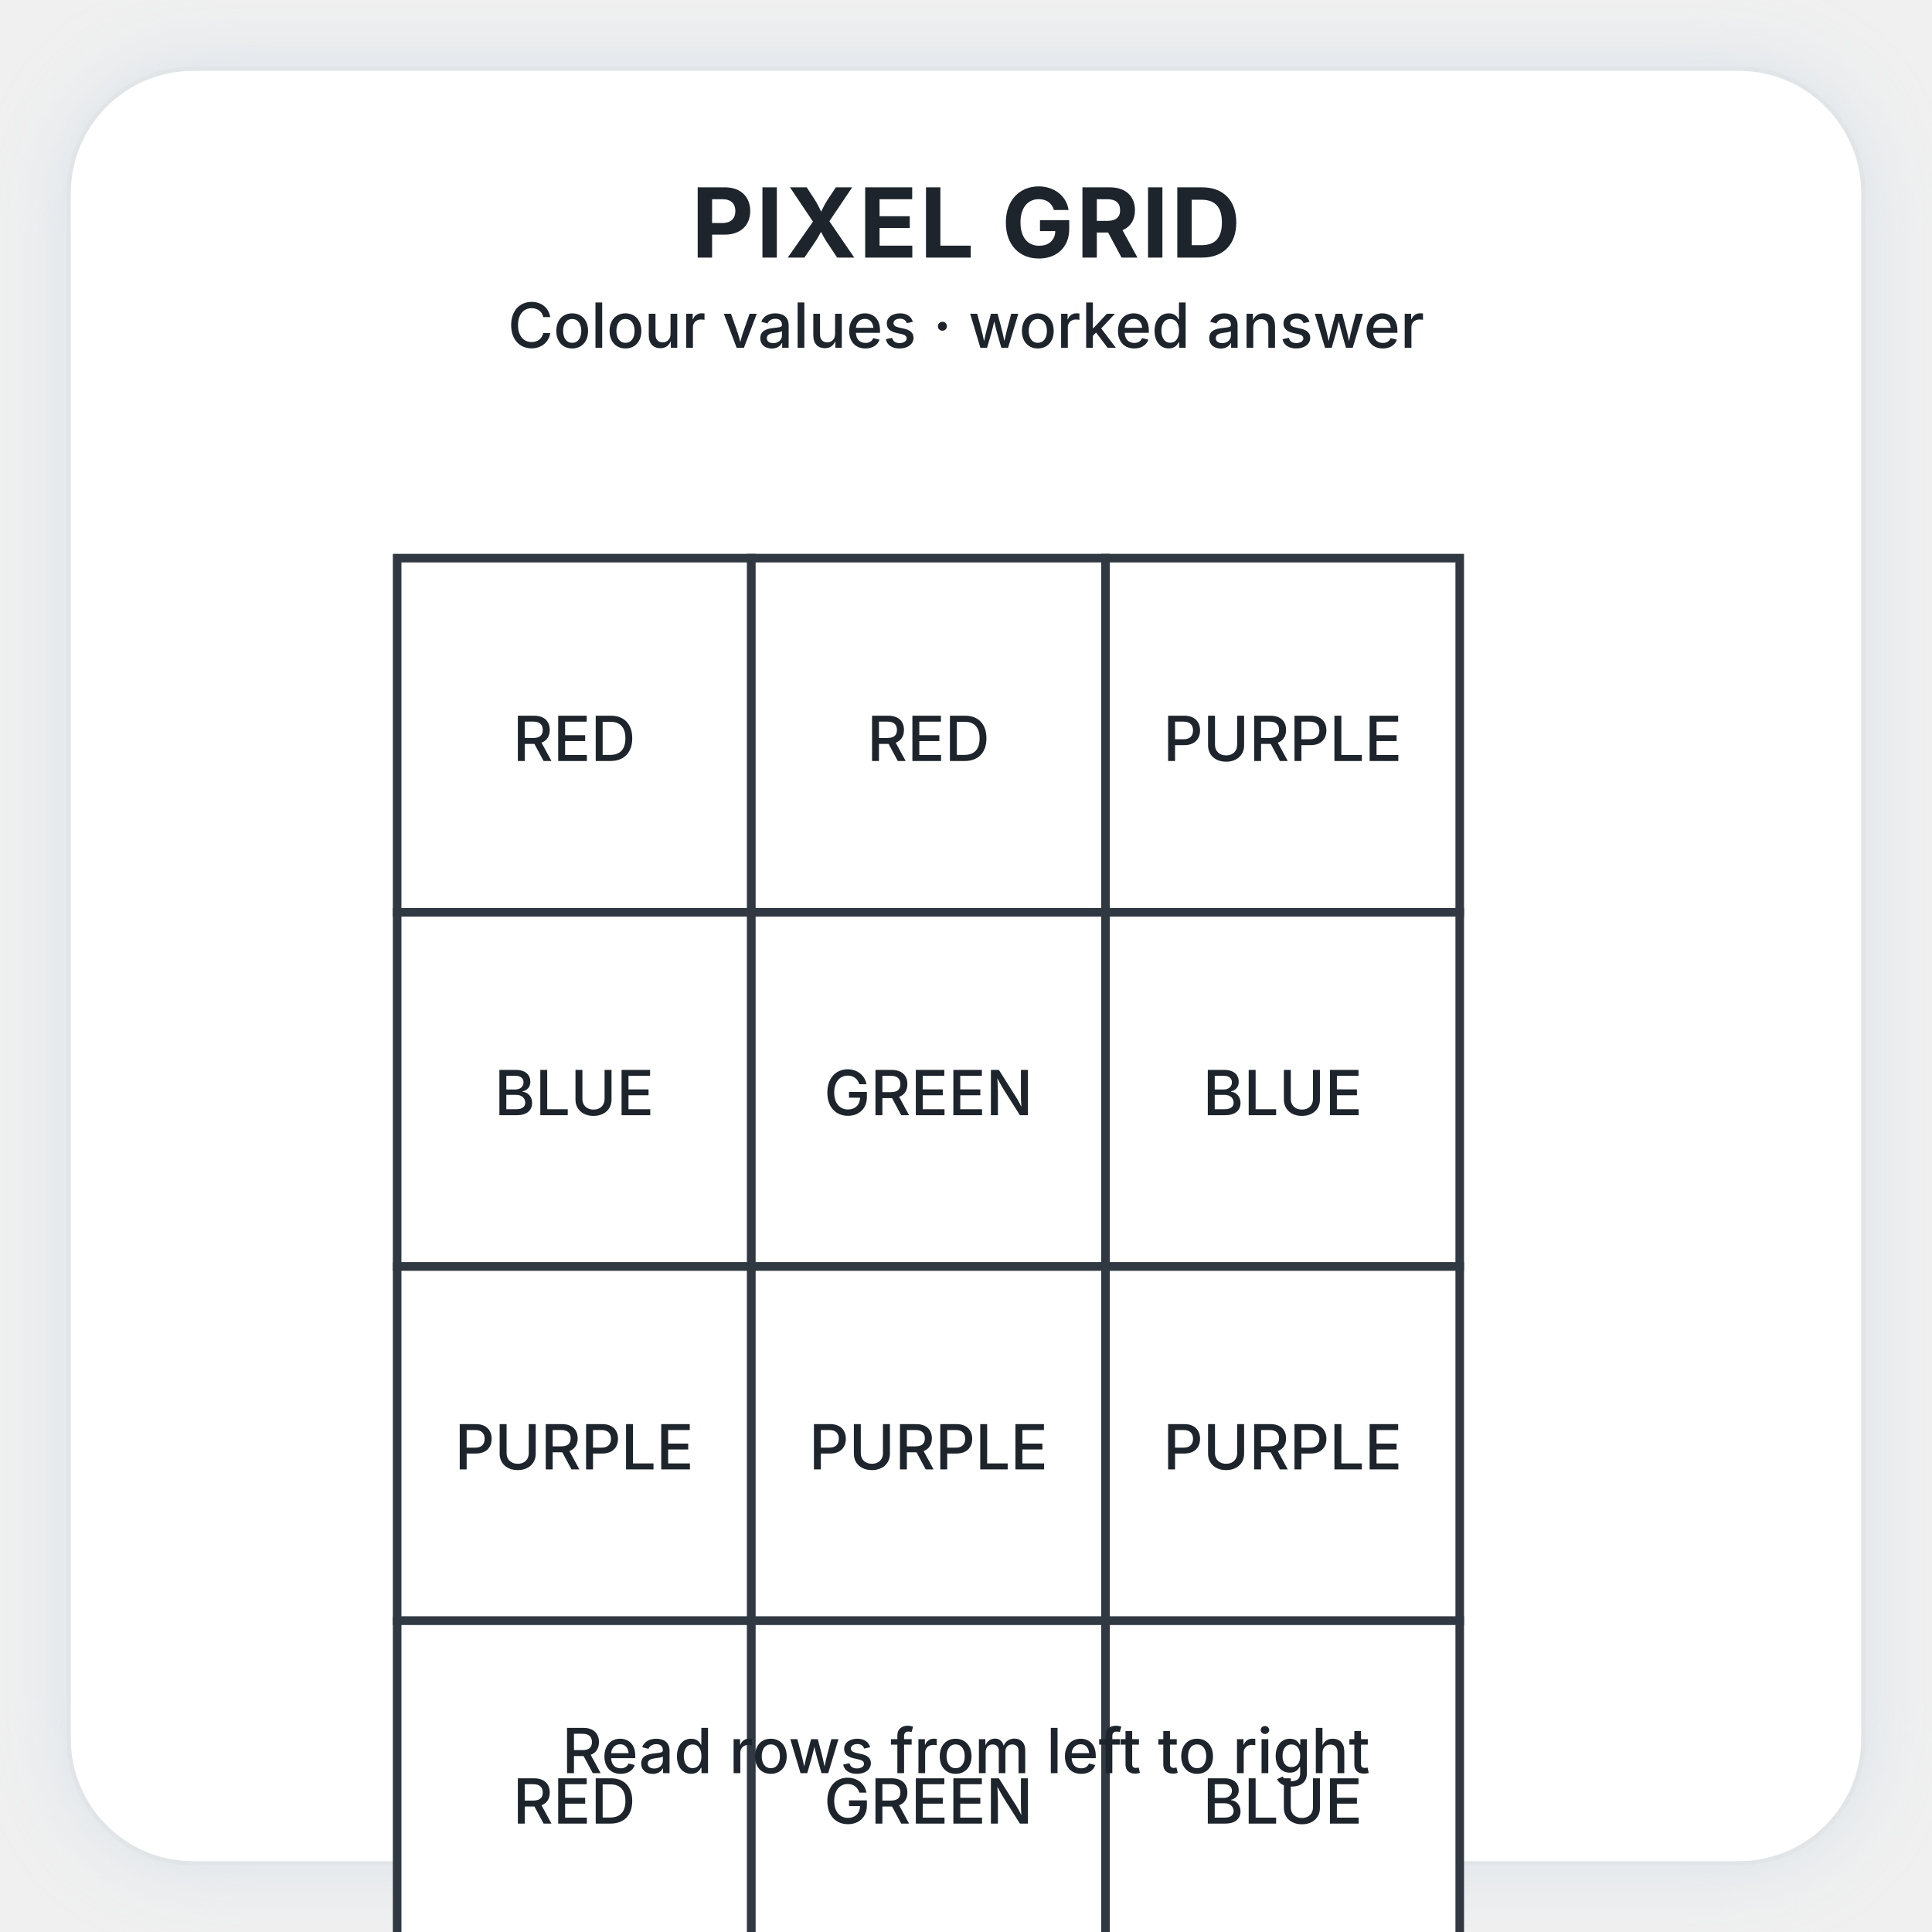
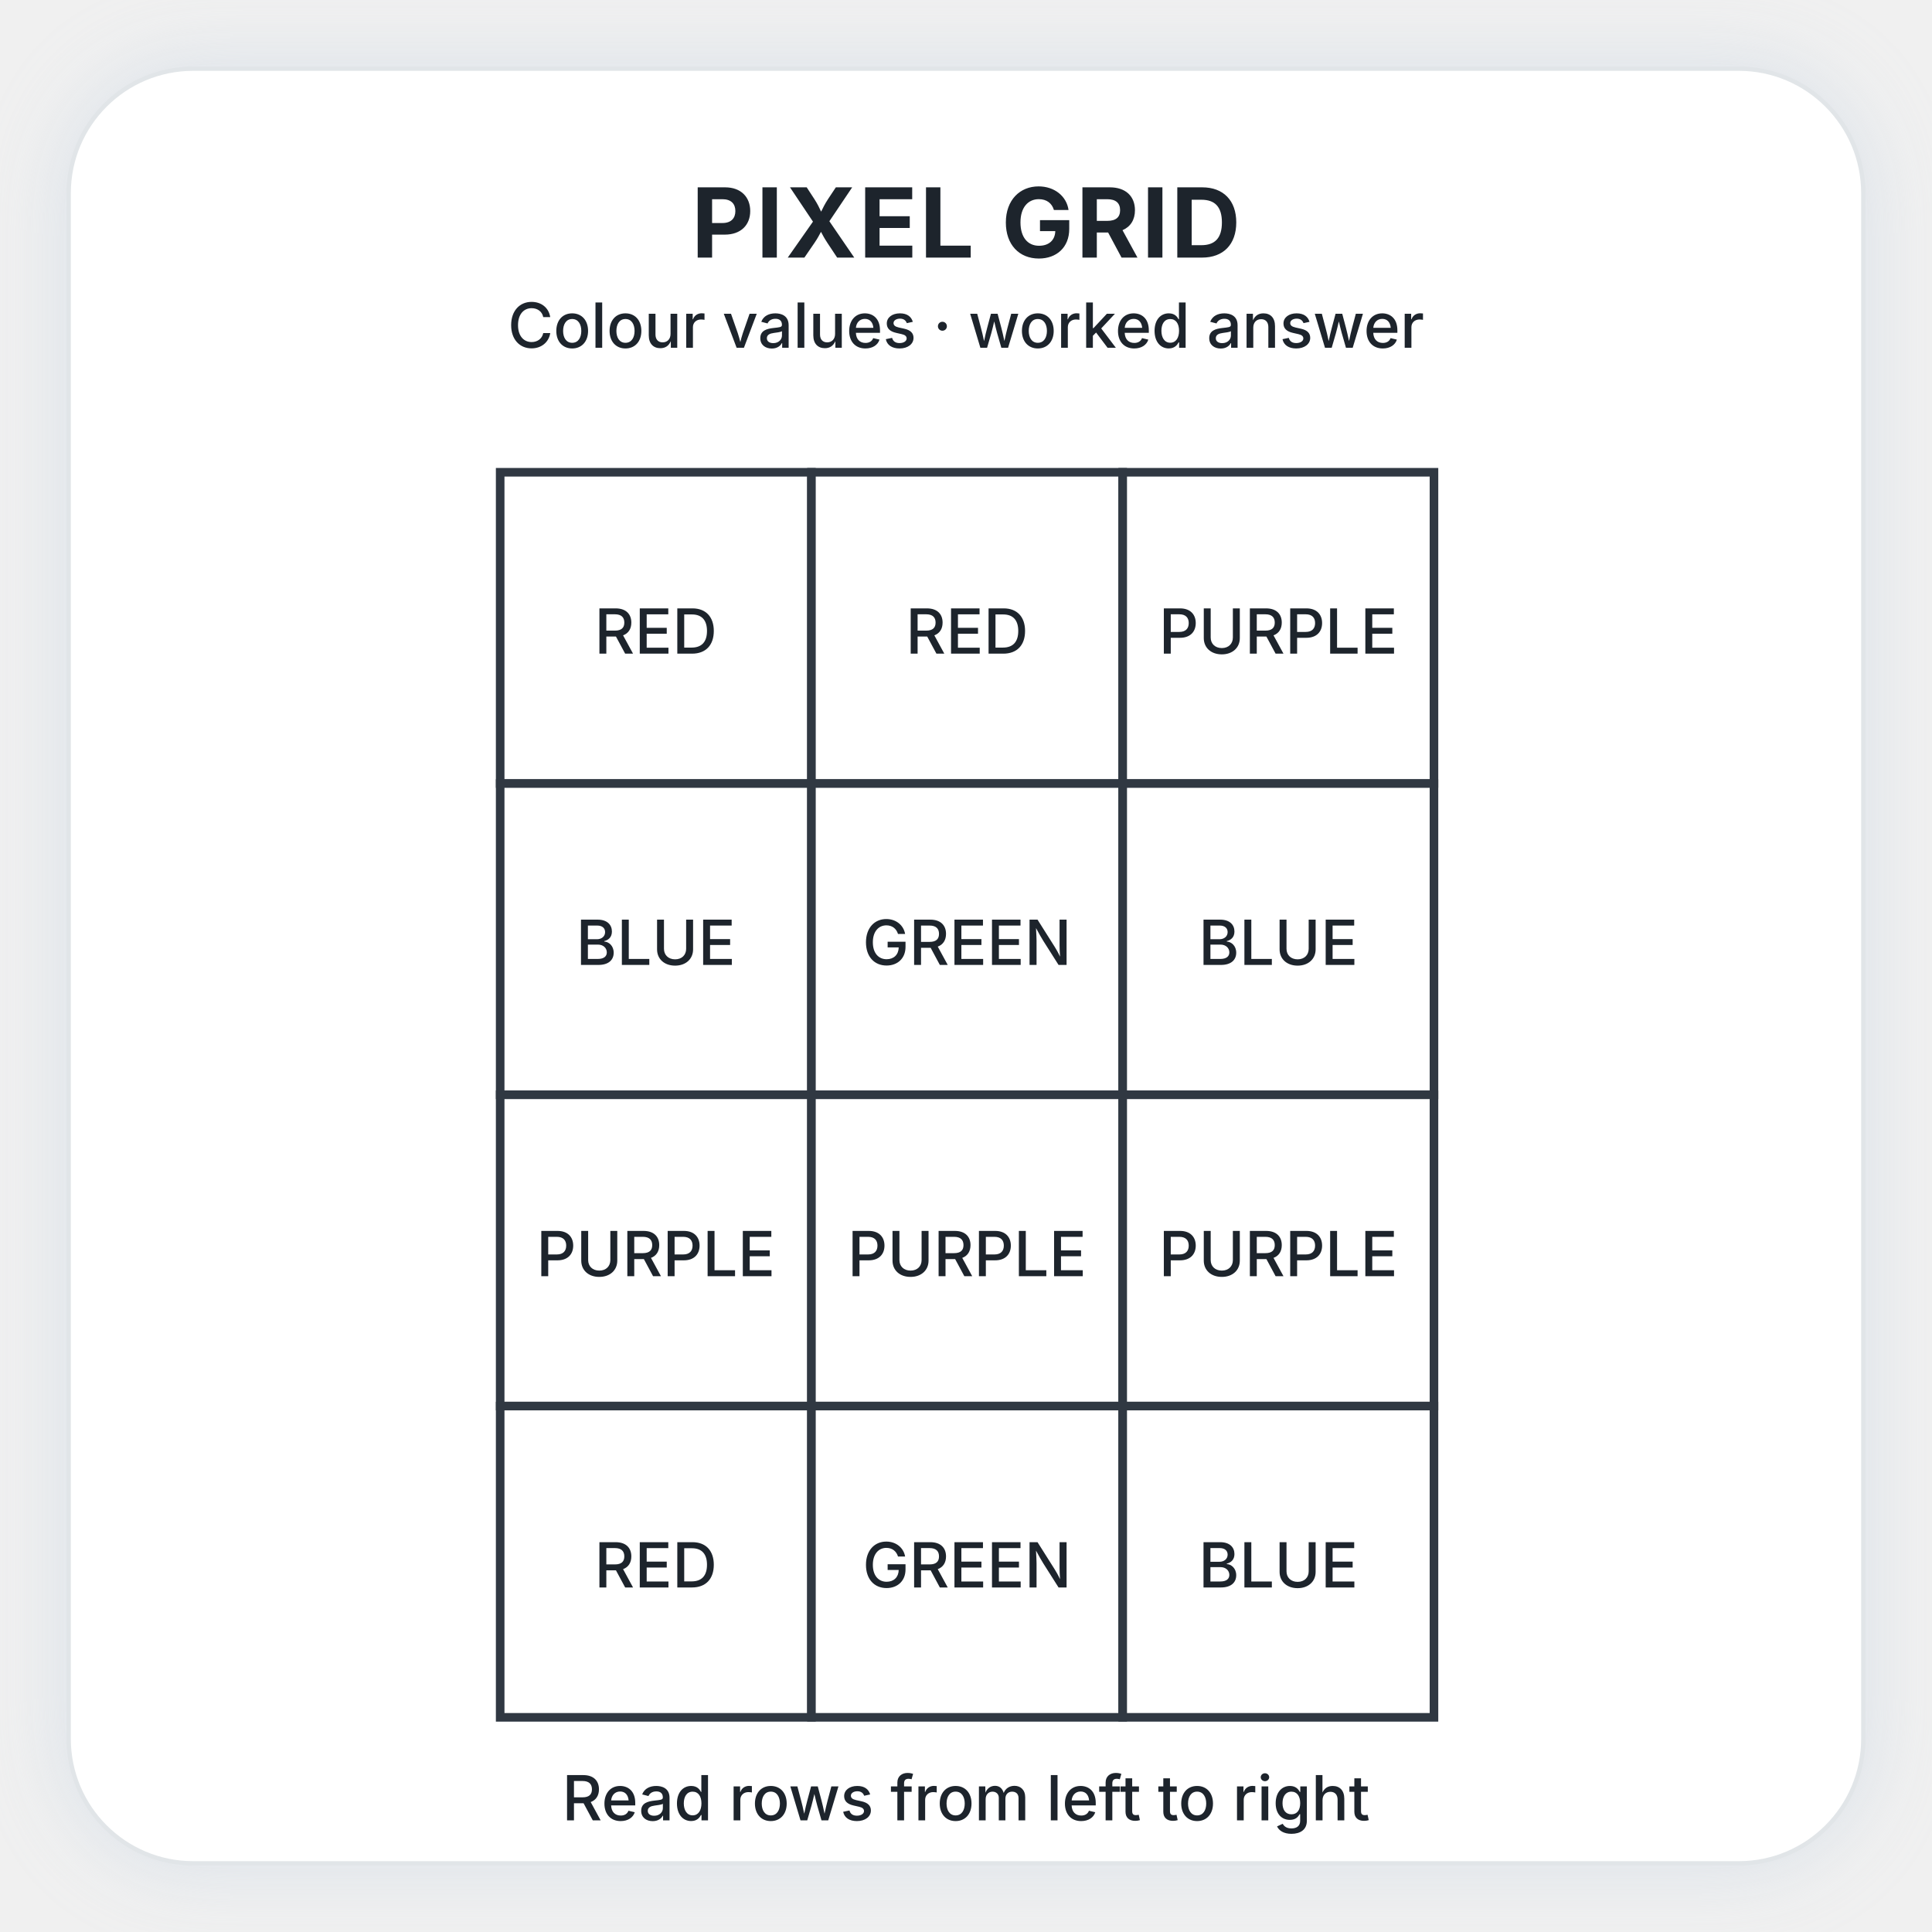
<svg xmlns="http://www.w3.org/2000/svg" viewBox="0 0 900 900" width="900" height="900" role="img" aria-labelledby="bitmap-answer-title bitmap-answer-desc">
  <defs>
    <filter id="softEdge" x="-25%" y="-25%" width="150%" height="150%">
      <feGaussianBlur stdDeviation="16" />
    </filter>
    <filter id="componentShadow" x="-20%" y="-20%" width="140%" height="140%">
      <feGaussianBlur stdDeviation="7" />
    </filter>
    <marker id="arrow" viewBox="0 0 10 10" refX="9" refY="5" markerWidth="8" markerHeight="8" orient="auto-start-reverse">
      <path d="M0 0 L10 5 L0 10" fill="#222b35" />
    </marker>
  </defs>
  <rect x="25" y="25" width="850" height="850" rx="68" fill="#c5d3e2" opacity=".38" filter="url(#softEdge)" />
  <rect x="32" y="32" width="836" height="836" rx="58" fill="#fff" stroke="#e1e5e8" stroke-width="2" />
  <style>
text{fill:#1d242c;font-family:Inter,Arial,Helvetica,sans-serif}
.head{font-weight:750;font-size:45px;letter-spacing:1px}
.label{font-weight:650;font-size:36px}
.small{font-weight:550;font-size:29px}
.big{font-weight:750;font-size:46px}
.link{fill:none;stroke:#242a32;stroke-width:5;stroke-linecap:round;stroke-linejoin:round}
.device{fill:#fff;stroke:#242a32;stroke-width:5;stroke-linejoin:round}
.gridline{fill:#fff;stroke:#303842;stroke-width:4}
</style>
  <text class="head" x="450" y="120" text-anchor="middle">PIXEL GRID</text>
  <text class="small" x="450" y="162" text-anchor="middle">Colour values · worked answer</text>
-   <rect class="gridline" x="185" y="260" width="165" height="165" />
-   <text class="small" x="267.5" y="354.5" text-anchor="middle">RED</text>
-   <rect class="gridline" x="350" y="260" width="165" height="165" />
-   <text class="small" x="432.5" y="354.5" text-anchor="middle">RED</text>
-   <rect class="gridline" x="515" y="260" width="165" height="165" />
-   <text class="small" x="597.5" y="354.5" text-anchor="middle">PURPLE</text>
-   <rect class="gridline" x="185" y="425" width="165" height="165" />
-   <text class="small" x="267.5" y="519.5" text-anchor="middle">BLUE</text>
-   <rect class="gridline" x="350" y="425" width="165" height="165" />
-   <text class="small" x="432.5" y="519.5" text-anchor="middle">GREEN</text>
-   <rect class="gridline" x="515" y="425" width="165" height="165" />
-   <text class="small" x="597.5" y="519.5" text-anchor="middle">BLUE</text>
-   <rect class="gridline" x="185" y="590" width="165" height="165" />
-   <text class="small" x="267.5" y="684.5" text-anchor="middle">PURPLE</text>
-   <rect class="gridline" x="350" y="590" width="165" height="165" />
-   <text class="small" x="432.5" y="684.5" text-anchor="middle">PURPLE</text>
-   <rect class="gridline" x="515" y="590" width="165" height="165" />
-   <text class="small" x="597.5" y="684.5" text-anchor="middle">PURPLE</text>
-   <rect class="gridline" x="185" y="755" width="165" height="165" />
-   <text class="small" x="267.5" y="849.5" text-anchor="middle">RED</text>
-   <rect class="gridline" x="350" y="755" width="165" height="165" />
-   <text class="small" x="432.5" y="849.5" text-anchor="middle">GREEN</text>
-   <rect class="gridline" x="515" y="755" width="165" height="165" />
-   <text class="small" x="597.5" y="849.5" text-anchor="middle">BLUE</text>
-   <text class="small" x="450" y="826" text-anchor="middle">Read rows from left to right</text>
+   <rect class="gridline" x="233" y="220" width="145" height="145" />
+   <text class="small" x="305.5" y="304.5" text-anchor="middle">RED</text>
+   <rect class="gridline" x="378" y="220" width="145" height="145" />
+   <text class="small" x="450.5" y="304.5" text-anchor="middle">RED</text>
+   <rect class="gridline" x="523" y="220" width="145" height="145" />
+   <text class="small" x="595.5" y="304.5" text-anchor="middle">PURPLE</text>
+   <rect class="gridline" x="233" y="365" width="145" height="145" />
+   <text class="small" x="305.5" y="449.5" text-anchor="middle">BLUE</text>
+   <rect class="gridline" x="378" y="365" width="145" height="145" />
+   <text class="small" x="450.5" y="449.5" text-anchor="middle">GREEN</text>
+   <rect class="gridline" x="523" y="365" width="145" height="145" />
+   <text class="small" x="595.5" y="449.5" text-anchor="middle">BLUE</text>
+   <rect class="gridline" x="233" y="510" width="145" height="145" />
+   <text class="small" x="305.5" y="594.5" text-anchor="middle">PURPLE</text>
+   <rect class="gridline" x="378" y="510" width="145" height="145" />
+   <text class="small" x="450.5" y="594.5" text-anchor="middle">PURPLE</text>
+   <rect class="gridline" x="523" y="510" width="145" height="145" />
+   <text class="small" x="595.5" y="594.5" text-anchor="middle">PURPLE</text>
+   <rect class="gridline" x="233" y="655" width="145" height="145" />
+   <text class="small" x="305.5" y="739.5" text-anchor="middle">RED</text>
+   <rect class="gridline" x="378" y="655" width="145" height="145" />
+   <text class="small" x="450.5" y="739.5" text-anchor="middle">GREEN</text>
+   <rect class="gridline" x="523" y="655" width="145" height="145" />
+   <text class="small" x="595.5" y="739.5" text-anchor="middle">BLUE</text>
+   <text class="small" x="450" y="848" text-anchor="middle">Read rows from left to right</text>
</svg>
